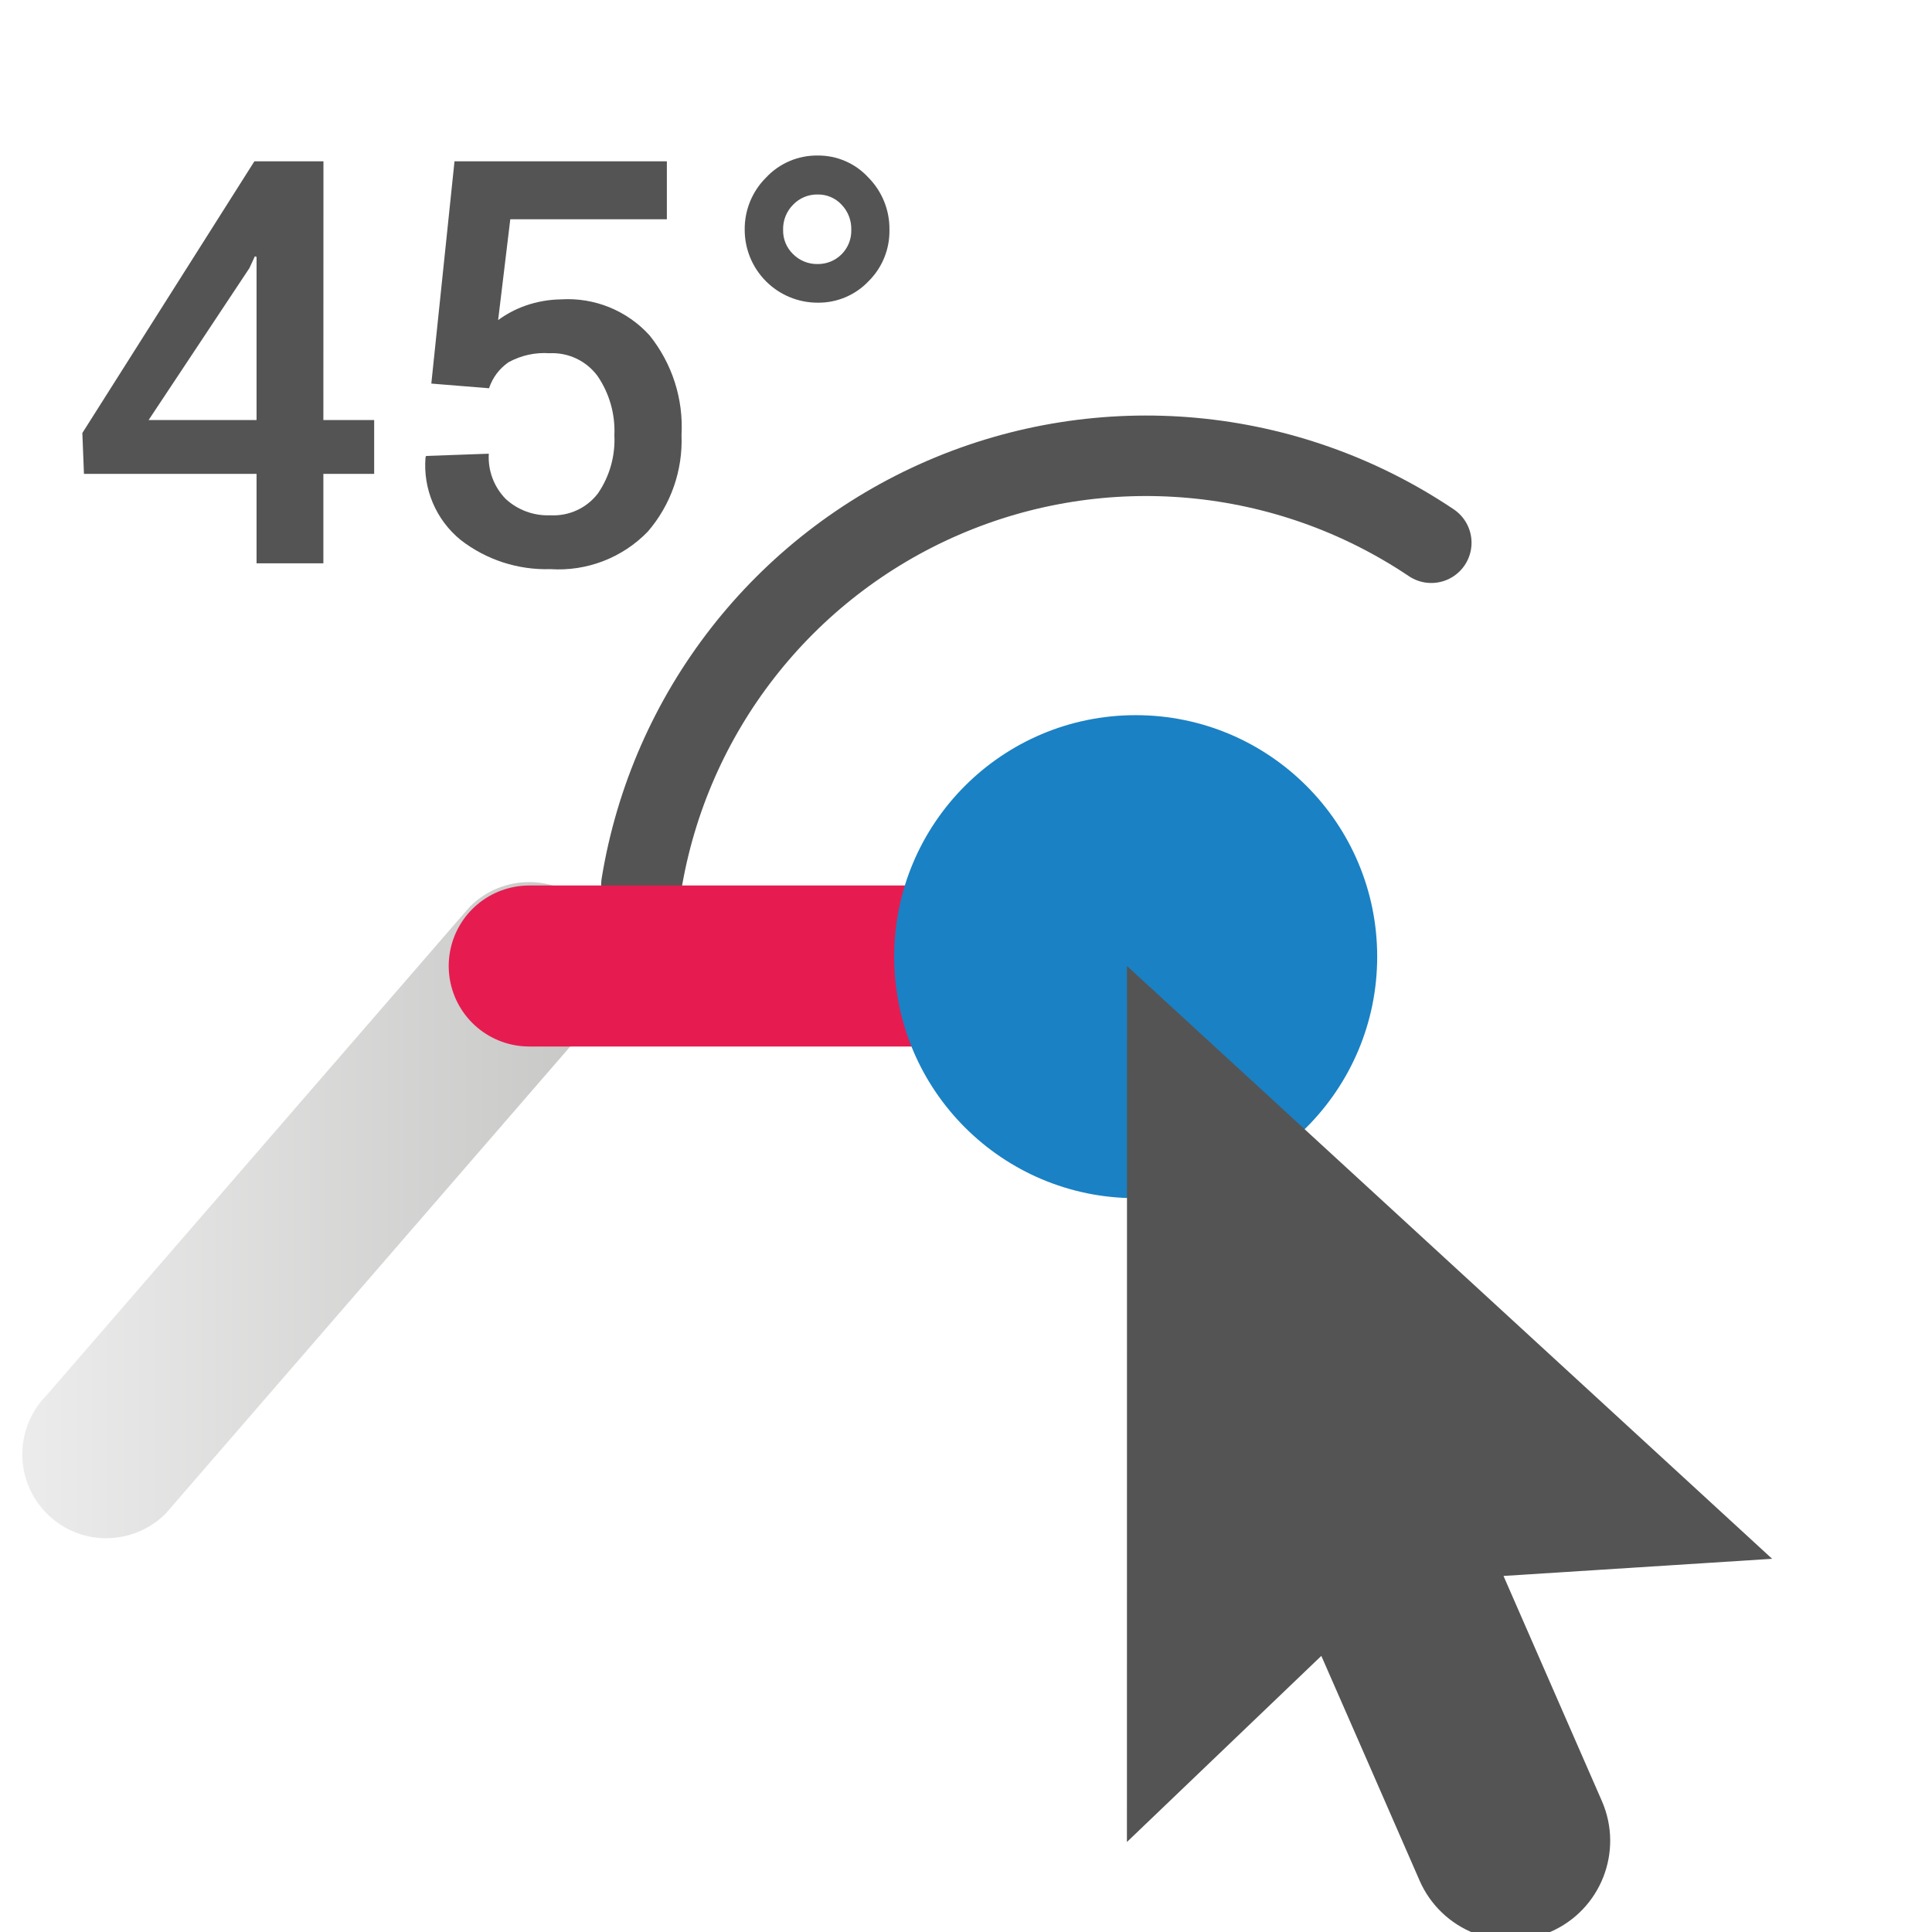
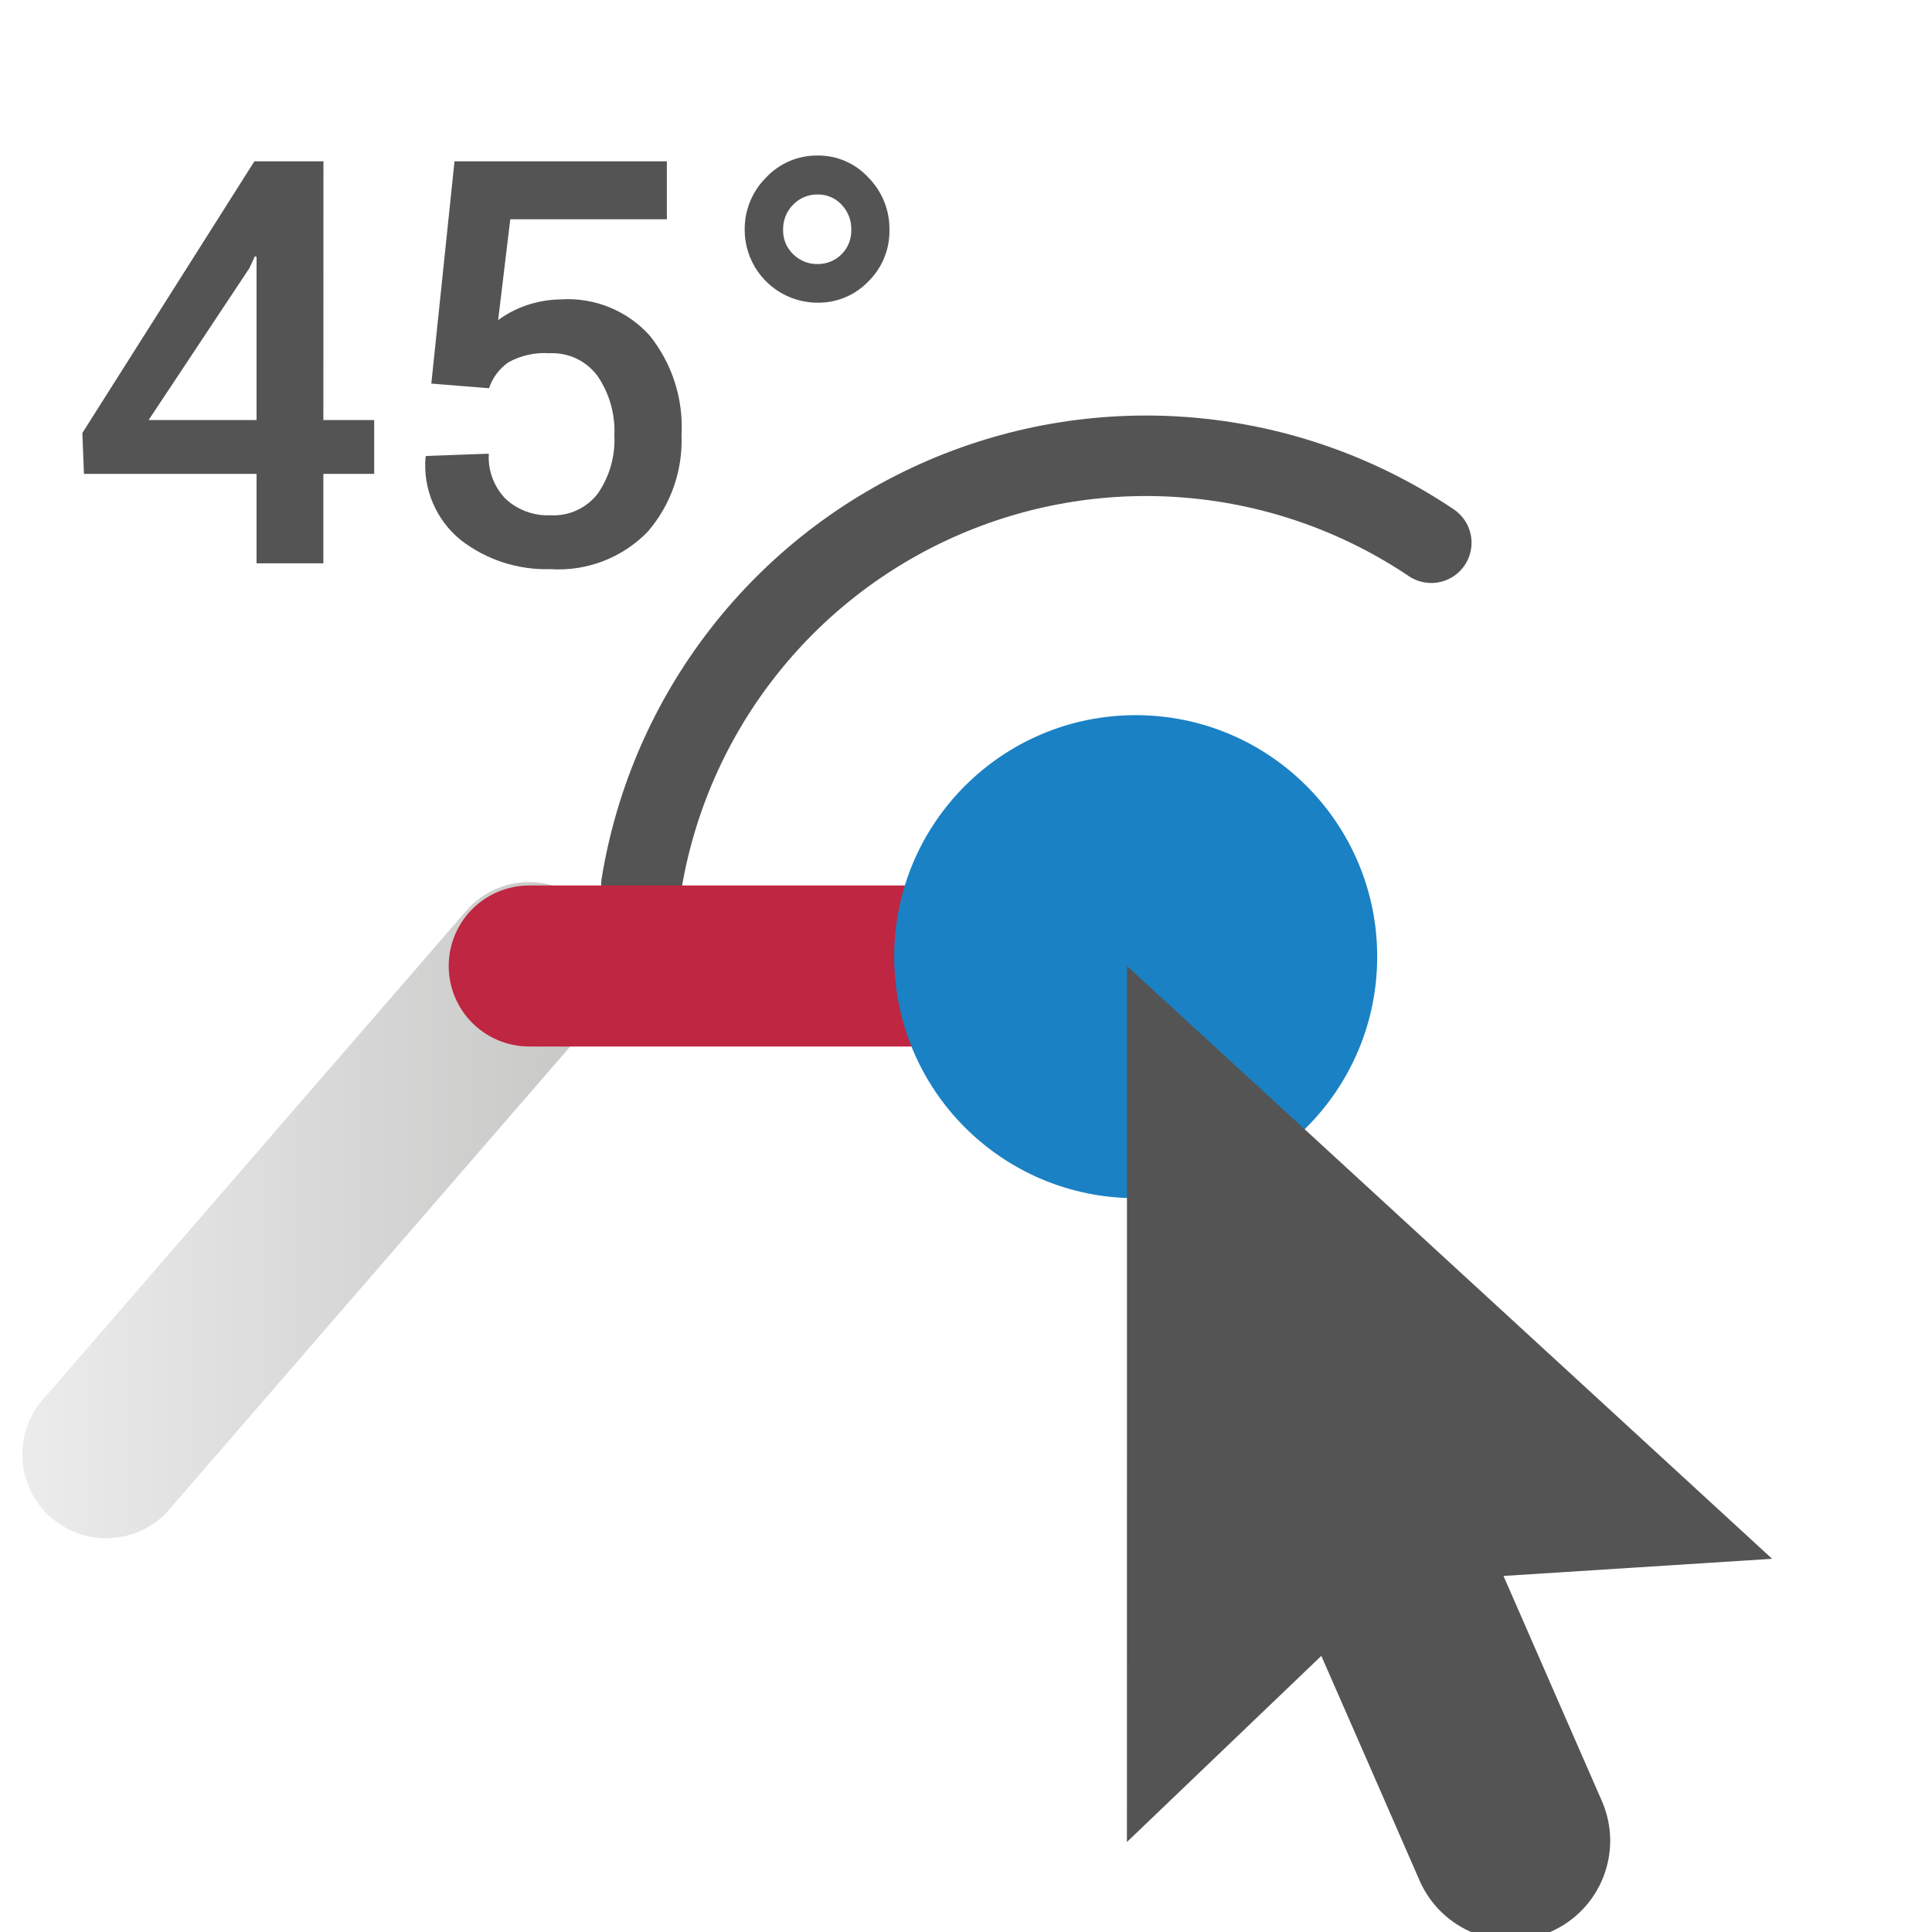
<svg xmlns="http://www.w3.org/2000/svg" xmlns:xlink="http://www.w3.org/1999/xlink" id="Слой_1" data-name="Слой 1" viewBox="0 0 24 24" version="1.1">
  <defs id="defs11">
-     <style id="style3">.cls-1,.cls-4{fill:none;stroke-linecap:round;stroke-linejoin:round;}.cls-1{stroke:#545454;}.cls-2{fill:url(#Безымянный_градиент_19);}.cls-3{fill:url(#Безымянный_градиент_19-2);}.cls-4{stroke:#e61c50;stroke-width:2px;}.cls-5{fill:#1a81c4;}.cls-6{fill:#545454;}</style>
+     <style id="style3">.cls-1,.cls-4{fill:none;stroke-linecap:round;stroke-linejoin:round;}.cls-1{stroke:#545454;}.cls-2{fill:url(#Безымянный_градиент_19);}.cls-3{fill:url(#Безымянный_градиент_19-2);}.cls-4{stroke:#bf2641;stroke-width:2px;}.cls-5{fill:#1a81c4;}.cls-6{fill:#545454;}</style>
    <linearGradient id="Безымянный_градиент_19" x1="1.008" y1="15.669" x2="8.348" y2="15.669" gradientUnits="userSpaceOnUse">
      <stop offset="0" stop-color="#ececec" id="stop5" />
      <stop offset="1" stop-color="#c6c6c5" id="stop7" />
    </linearGradient>
    <linearGradient id="Безымянный_градиент_19-2" x1="18.34" y1="4.006" x2="18.34" y2="13.678" xlink:href="#Безымянный_градиент_19" gradientTransform="translate(-0.7309999,-0.6358004)" />
    <linearGradient xlink:href="#Безымянный_градиент_19" id="linearGradient1560" gradientUnits="userSpaceOnUse" x1="1.008" y1="15.669" x2="8.348" y2="15.669" gradientTransform="translate(-0.7309999,-0.6358004)" />
  </defs>
  <path class="cls-1" d="M 7.968,10.989 A 6.352,6.352 0 0 1 17.78,6.742" id="path15" />
  <path class="cls-2" d="m 1.319,19.109 a 1.043,1.043 0 0 1 -0.74,-1.777 l 5.255,-6.066 a 1.042,1.042 0 1 1 1.48,1.468 l -5.254,6.066 a 1.04,1.04 0 0 1 -0.741,0.308 z" id="path17" style="fill:url(#linearGradient1560)" />
  <path class="cls-3" d="m 14,13.043 a 1.043,1.043 0 0 1 -0.74,-1.777 L 20.477,3.678 a 1.042,1.042 0 0 1 1.48,1.468 L 14.741,12.734 a 1.039,1.039 0 0 1 -0.74,0.308 z" id="path19" style="fill:url(#%D0%91%D0%B5%D0%B7%D1%8B%D0%BC%D1%8F%D0%BD%D0%BD%D1%8B%D0%B9_%D0%B3%D1%80%D0%B0%D0%B4%D0%B8%D0%B5%D0%BD%D1%82_19-2)" />
  <line class="cls-4" x1="6.574" y1="12" x2="14" y2="12" id="line21" />
  <path class="cls-5" d="M 14.108,14.884 A 3,3 0 1 1 17.108,11.884 3,3 0 0 1 14.108,14.884 Z" id="path23" style="stroke-width:1" />
  <path class="cls-6" d="m 14,12 -9.32e-4,10.882 2.415,-2.312 c 0.326,0.741 0.803,1.836 1.221,2.792 a 1.234,1.234 0 0 0 1.628,0.635 v 0 a 1.234,1.234 0 0 0 0.636,-1.624 c -0.418,-0.956 -0.896,-2.052 -1.222,-2.796 l 3.337,-0.213 z" id="path25" />
  <path class="cls-6" d="M 4.017,5.218 H 4.648 V 5.887 H 4.017 v 1.111 h -0.83 V 5.887 h -2.144 l -0.02,-0.508 2.137,-3.375 h 0.858 z m -2.171,0 H 3.187 V 3.191 L 3.166,3.184 3.098,3.331 Z" id="path27" />
  <path class="cls-6" d="M 5.358,4.765 5.646,2.004 h 2.638 v 0.72 H 6.339 L 6.188,3.976 A 1.323,1.323 0 0 1 6.53,3.796 1.393,1.393 0 0 1 6.967,3.719 1.37,1.37 0 0 1 8.068,4.165 1.81,1.81 0 0 1 8.466,5.403 1.73,1.73 0 0 1 8.047,6.604 1.542,1.542 0 0 1 6.837,7.07 1.731,1.731 0 0 1 5.723,6.708 1.195,1.195 0 0 1 5.286,5.681 L 5.293,5.664 6.072,5.636 A 0.739,0.739 0 0 0 6.284,6.2 0.77,0.77 0 0 0 6.837,6.401 0.694,0.694 0 0 0 7.428,6.129 1.176,1.176 0 0 0 7.632,5.407 1.207,1.207 0 0 0 7.423,4.671 0.698,0.698 0 0 0 6.826,4.388 0.921,0.921 0 0 0 6.317,4.5 0.633,0.633 0 0 0 6.075,4.823 Z" id="path29" />
  <path class="cls-6" d="m 9.251,2.855 a 0.899,0.899 0 0 1 0.266,-0.65 0.861,0.861 0 0 1 0.64,-0.273 0.843,0.843 0 0 1 0.63,0.273 0.905,0.905 0 0 1 0.262,0.65 0.876,0.876 0 0 1 -0.262,0.641 0.856,0.856 0 0 1 -0.63,0.264 0.905,0.905 0 0 1 -0.906,-0.906 z m 0.477,0 A 0.406,0.406 0 0 0 9.853,3.158 0.419,0.419 0 0 0 10.157,3.28 0.413,0.413 0 0 0 10.575,2.855 0.433,0.433 0 0 0 10.454,2.542 0.396,0.396 0 0 0 10.157,2.416 0.411,0.411 0 0 0 9.853,2.542 0.427,0.427 0 0 0 9.728,2.855 Z" id="path31" />
</svg>
